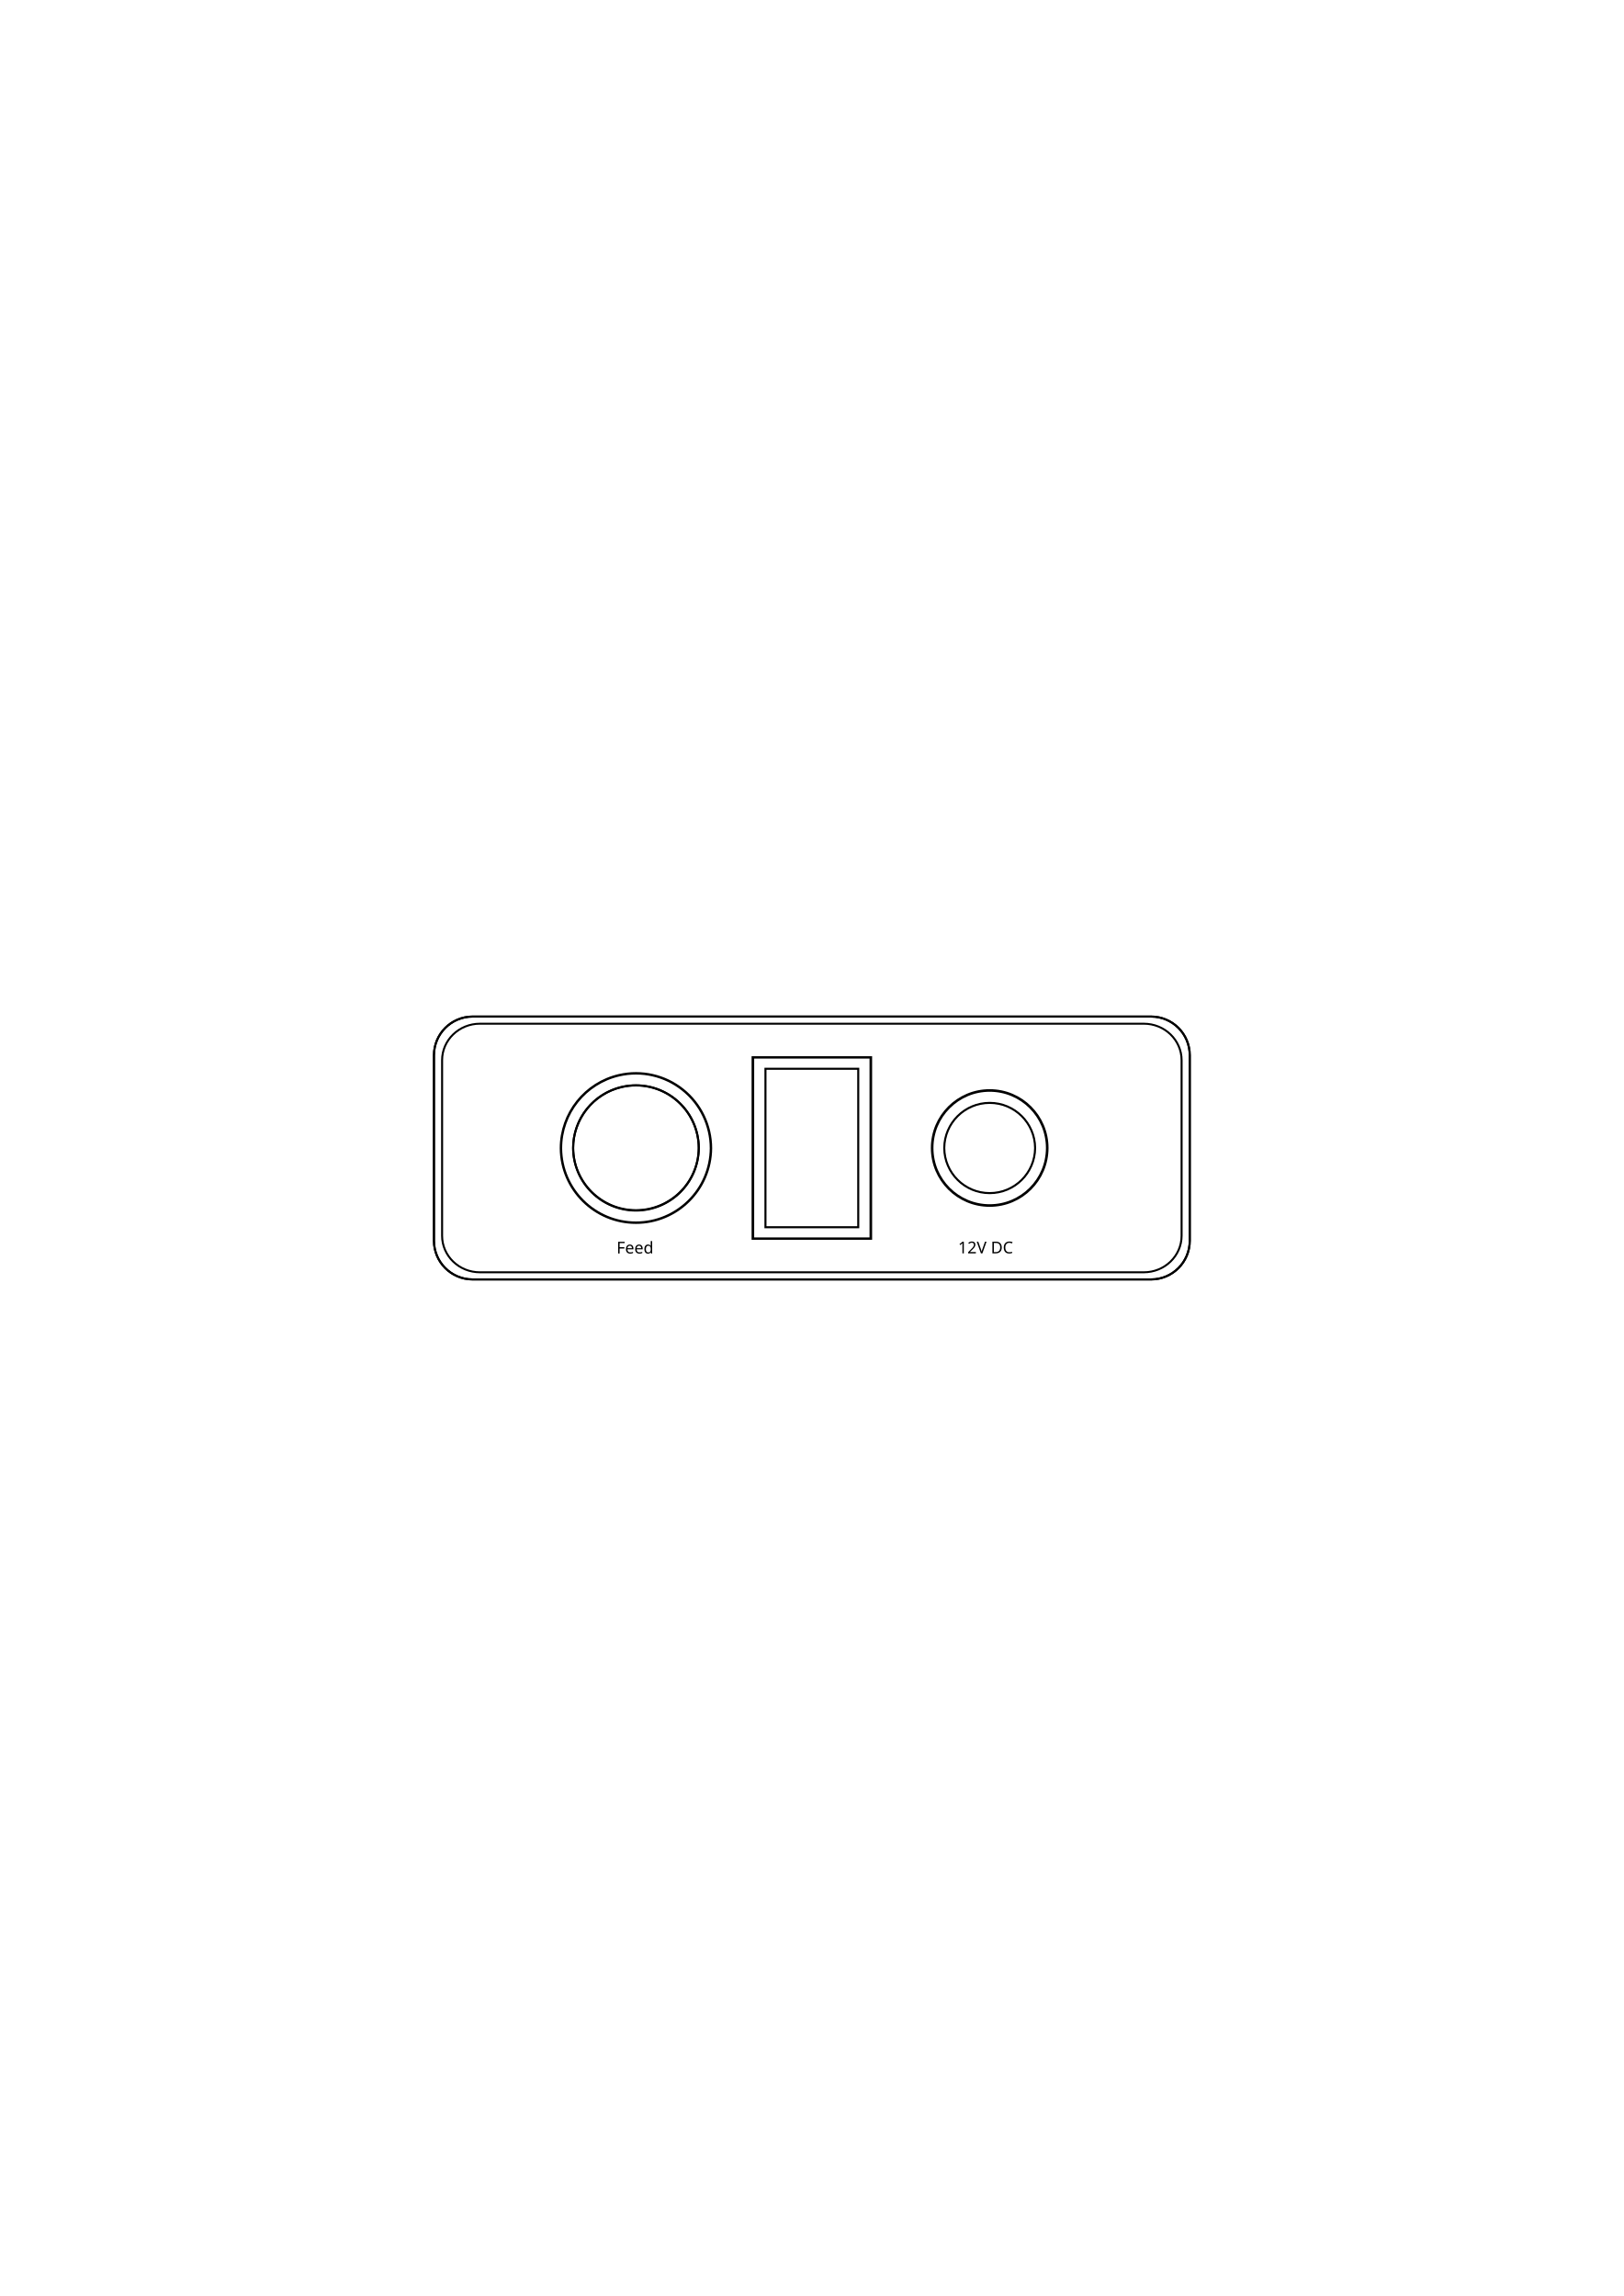
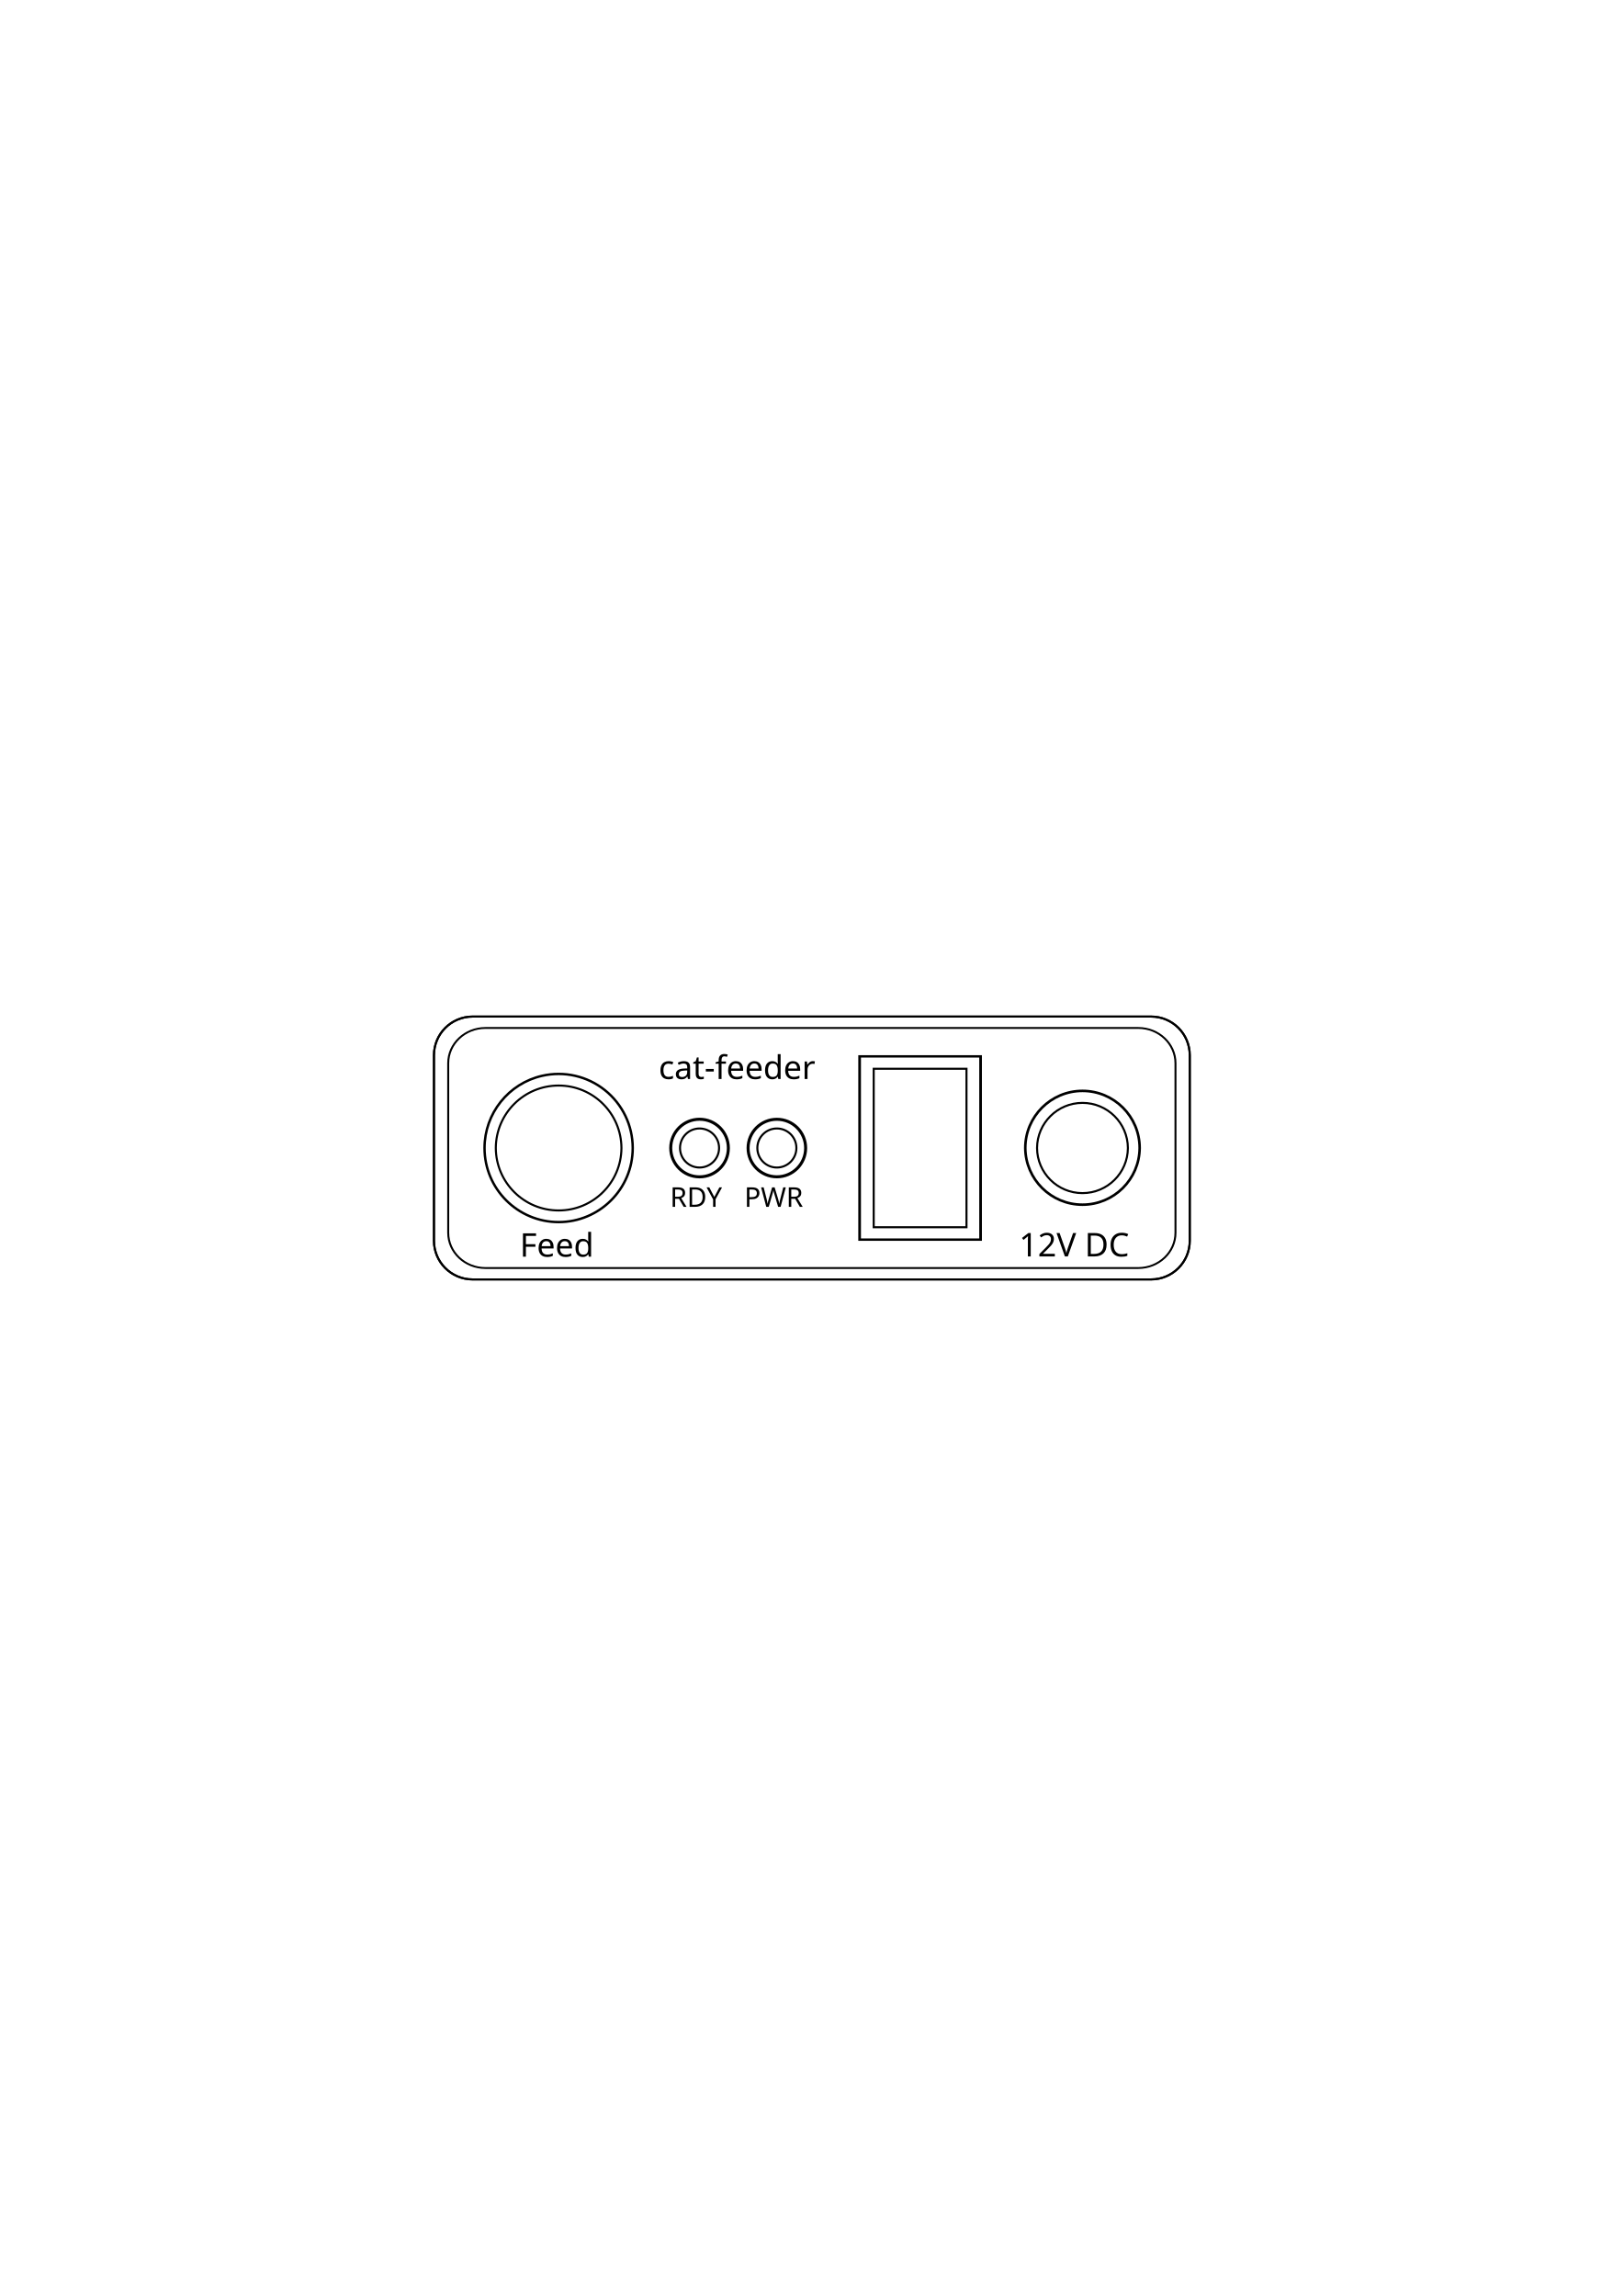
- <svg xmlns="http://www.w3.org/2000/svg" xmlns:xlink="http://www.w3.org/1999/xlink" viewBox="0 0 793.701 1122.52" width="793.701" height="1122.52" version="1.1" id="svg157">
-   <defs id="defs131" />
-   <g id="g155">
-     <path d="m 562.677,625.512 a 18.898,18.898 0 0 0 18.898,-18.898 V 515.905 A 18.898,18.898 0 0 0 562.677,497.008 H 231.024 a 18.898,18.898 0 0 0 -18.898,18.898 v 90.709 a 18.898,18.898 0 0 0 18.898,18.898 z" style="fill:none;stroke:#000000" id="path133" />
-     <path style="fill:none;stroke:#000000;stroke-opacity:1" xlink:href="#path135" id="path1554" d="m 231.023,497.008 a 18.898,18.898 0 0 0 -18.896,18.898 v 90.707 a 18.898,18.898 0 0 0 18.896,18.898 h 331.654 a 18.898,18.898 0 0 0 18.896,-18.898 v -90.707 a 18.898,18.898 0 0 0 -18.896,-18.898 z" transform="matrix(0.9784486,0,0,0.9458261,8.552489,30.4056)" />
-     <path d="m 212.126,606.614 v -90.709 a 18.898,18.898 0 0 1 18.898,-18.898 h 331.654 a 18.898,18.898 0 0 1 18.898,18.898 v 90.709 a 18.898,18.898 0 0 1 -18.898,18.898 H 231.024 a 18.898,18.898 0 0 1 -18.898,-18.898 z" style="fill:none;stroke:#000000" id="path135" />
-     <path style="fill:none;stroke:#000000;stroke-opacity:1" xlink:href="#path145" id="path758" d="m 483.779,539.055 a 22.205,22.205 0 0 0 -22.205,22.205 22.205,22.205 0 0 0 44.41,0 22.205,22.205 0 0 0 -22.205,-22.205 z" transform="matrix(1.266667,0,0,1.266667,-129.0074,-149.6693)" />
-     <path d="m 505.984,561.26 a 22.205,22.205 0 0 0 -44.409,0 22.205,22.205 0 0 0 44.409,0 z" style="fill:none;stroke:#000000" id="path145" />
-     <path style="fill:none;stroke:#000000" xlink:href="#path147" id="path533" d="m 304.033,531.328 a 30.709,30.709 0 0 0 -23.875,29.932 30.709,30.709 0 0 0 61.416,0 30.709,30.709 0 0 0 -37.541,-29.932 z" transform="translate(-9.4064141e-5,0.1218222)" />
-     <path style="fill:none;fill-opacity:1;stroke:#000000;stroke-width:1;stroke-dasharray:none;stroke-opacity:1" xlink:href="#path147" id="path754" d="m 304.033,531.328 a 30.709,30.709 0 0 0 -23.875,29.932 30.709,30.709 0 0 0 61.416,0 30.709,30.709 0 0 0 -37.541,-29.932 z" transform="matrix(1.193997,0,0,1.193997,-60.30716,-108.7368)" />
-     <path d="m 341.575,561.138 a 30.709,30.709 0 0 0 -61.417,0 30.709,30.709 0 0 0 61.417,0 z" style="fill:none;stroke:#000000" id="path147" />
-     <path style="fill:none;stroke:#000000;stroke-opacity:1" xlink:href="#path149" id="path756" d="M 374.174,522.52 V 600 h 45.354 v -77.48 z" transform="matrix(1.271067,0,0,1.143552,-107.5734,-80.57012)" />
-     <path d="m 419.528,600 h -45.354 v -77.48 h 45.354 z" style="fill:none;stroke:#000000" id="path149" />
-     <text xml:space="preserve" style="font-style:normal;font-variant:normal;font-weight:normal;font-stretch:normal;font-size:8px;font-family:sans-serif;-inkscape-font-specification:'sans-serif, Normal';font-variant-ligatures:normal;font-variant-caps:normal;font-variant-numeric:normal;font-variant-east-asian:normal;fill:#000000;fill-opacity:1" x="301.378" y="612.828" id="text419">
-       <tspan id="tspan417" x="301.378" y="612.828">Feed</tspan>
+ <svg xmlns="http://www.w3.org/2000/svg" xmlns:xlink="http://www.w3.org/1999/xlink" viewBox="0 0 793.701 1122.52" width="793.701" height="1122.52" version="1.1" id="svg1708">
+   <defs id="defs1684">
+     <marker id="DistanceX" orient="auto" refX="0.0" refY="0.0" style="overflow:visible">
+       <path d="M 3,-3 L -3,3 M 0,-5 L  0,5" style="stroke:#000000; stroke-width:0.5" id="path1672" />
+     </marker>
+     <pattern id="Hatch" patternUnits="userSpaceOnUse" width="8" height="8" x="0" y="0">
+       <path d="M8 4 l-4,4" stroke="#000000" stroke-width="0.25" linecap="square" id="path1675" />
+       <path d="M6 2 l-4,4" stroke="#000000" stroke-width="0.25" linecap="square" id="path1677" />
+       <path d="M4 0 l-4,4" stroke="#000000" stroke-width="0.25" linecap="square" id="path1679" />
+     </pattern>
+     <symbol id="*MODEL_SPACE" />
+     <symbol id="*PAPER_SPACE" />
+   </defs>
+   <g id="g1706">
+     <path d="m 562.677,625.512 a 18.898,18.898 0 0 0 18.898,-18.898 V 515.905 A 18.898,18.898 0 0 0 562.677,497.008 H 231.024 A 18.898,18.898 0 0 0 212.126,515.905 v 90.709 a 18.898,18.898 0 0 0 18.898,18.898 z" style="fill:none;stroke:#000000" id="path1686" />
+     <path style="fill:none;stroke:#000000" xlink:href="#path1688" id="path1835" d="m 231.023,497.008 a 18.898,18.898 0 0 0 -18.896,18.898 v 90.707 a 18.898,18.898 0 0 0 18.896,18.898 h 331.654 a 18.898,18.898 0 0 0 18.896,-18.898 v -90.707 a 18.898,18.898 0 0 0 -18.896,-18.898 z" transform="matrix(0.9622661,0,0,0.913308,14.97471,48.65672)" />
+     <path d="M 212.126,606.614 V 515.905 a 18.898,18.898 0 0 1 18.898,-18.898 h 331.654 a 18.898,18.898 0 0 1 18.898,18.898 v 90.709 A 18.898,18.898 0 0 1 562.677,625.512 H 231.024 A 18.898,18.898 0 0 1 212.126,606.614 Z" style="fill:none;stroke:#000000" id="path1688" />
+     <path style="fill:none;stroke:#000000" xlink:href="#path1692" id="path1845" d="m 529.135,539.068 a 22.205,22.205 0 0 0 -22.205,22.191 22.205,22.205 0 0 0 44.408,0 22.205,22.205 0 0 0 -22.203,-22.191 z" transform="matrix(1.259049,0,0,1.259049,-137.0714,-145.3737)" />
+     <path d="m 551.339,561.26 a 22.205,22.205 0 0 0 -44.409,0 22.205,22.205 0 0 0 44.409,0 z" style="fill:none;stroke:#000000" id="path1692" />
+     <path style="fill:none;stroke:#000000" xlink:href="#path1694" id="path1837" d="m 266.238,531.332 a 30.709,30.709 0 0 0 -23.877,29.928 30.709,30.709 0 0 0 61.418,0 30.709,30.709 0 0 0 -37.541,-29.928 z" transform="matrix(1.179479,0,0,1.179479,-49.0103,-100.7341)" />
+     <path d="m 303.78,561.26 a 30.709,30.709 0 0 0 -61.417,0 30.709,30.709 0 0 0 61.417,0 z" style="fill:none;stroke:#000000" id="path1694" />
+     <path style="fill:none;stroke:#000000" xlink:href="#path1696" id="path1839" d="m 341.953,551.723 a 9.543,9.543 0 0 0 -9.543,9.537 9.543,9.543 0 0 0 19.086,0 9.543,9.543 0 0 0 -9.543,-9.537 z" transform="matrix(1.476128,0,0,1.476128,-162.8133,-267.2135)" />
+     <path d="m 351.496,561.26 a 9.543,9.543 0 0 0 -19.087,0 9.543,9.543 0 0 0 19.087,0 z" style="fill:none;stroke:#000000" id="path1696" />
+     <path style="fill:none;stroke:#000000" xlink:href="#path1700" id="path1843" d="M 427.086,522.52 V 600 h 45.355 v -77.48 z" transform="matrix(1.303688,0,0,1.156356,-136.588,-87.75627)" />
+     <path d="m 427.087,522.52 h 45.354 v 77.48 h -45.354 z" style="fill:none;stroke:#000000" id="path1700" />
+     <path style="fill:none;stroke:#000000" xlink:href="#path1704" id="path1841" d="m 379.748,551.723 a 9.543,9.543 0 0 0 -9.543,9.537 9.543,9.543 0 0 0 19.086,0 9.543,9.543 0 0 0 -9.543,-9.537 z" transform="matrix(1.474081,0,0,1.474081,-180.0315,-266.0653)" />
+     <path d="m 389.291,561.26 a 9.543,9.543 0 0 0 -19.087,0 9.543,9.543 0 0 0 19.087,0 z" style="fill:none;stroke:#000000" id="path1704" />
+     <text xml:space="preserve" style="font-size:16px;font-family:sans-serif;-inkscape-font-specification:'sans-serif, Normal';fill:#000000;stroke:#000000;stroke-width:0" x="254.094" y="614.397" id="text1849">
+       <tspan id="tspan1847" x="254.094" y="614.397">Feed</tspan>
    </text>
-     <text xml:space="preserve" style="font-style:normal;font-variant:normal;font-weight:normal;font-stretch:normal;font-size:8px;font-family:sans-serif;-inkscape-font-specification:'sans-serif, Normal';font-variant-ligatures:normal;font-variant-caps:normal;font-variant-numeric:normal;font-variant-east-asian:normal;fill:#000000;fill-opacity:1" x="468.292" y="612.766" id="text477">
-       <tspan id="tspan475" x="468.292" y="612.766">12V DC</tspan>
+     <text xml:space="preserve" style="font-style:normal;font-variant:normal;font-weight:normal;font-stretch:normal;font-size:13.333px;font-family:sans-serif;-inkscape-font-specification:'sans-serif, Normal';font-variant-ligatures:normal;font-variant-caps:normal;font-variant-numeric:normal;font-variant-east-asian:normal;fill:#000000;stroke:#000000;stroke-width:0" x="327.513" y="590.028" id="text1853">
+       <tspan id="tspan1851" x="327.513" y="590.028">RDY</tspan>
+     </text>
+     <text xml:space="preserve" style="font-style:normal;font-variant:normal;font-weight:normal;font-stretch:normal;font-size:13.333px;font-family:sans-serif;-inkscape-font-specification:'sans-serif, Normal';font-variant-ligatures:normal;font-variant-caps:normal;font-variant-numeric:normal;font-variant-east-asian:normal;fill:#000000;stroke:#000000;stroke-width:0" x="363.824" y="590.028" id="text1857">
+       <tspan id="tspan1855" x="363.824" y="590.028">PWR</tspan>
+     </text>
+     <text xml:space="preserve" style="font-size:16px;font-family:sans-serif;-inkscape-font-specification:'sans-serif, Normal';fill:#000000;stroke:#000000;stroke-width:0" x="498.157" y="614.272" id="text1861">
+       <tspan id="tspan1859" x="498.157" y="614.272">12V DC</tspan>
+     </text>
+     <text xml:space="preserve" style="font-style:normal;font-variant:normal;font-weight:normal;font-stretch:normal;font-size:16px;font-family:sans-serif;-inkscape-font-specification:'sans-serif, Normal';font-variant-ligatures:normal;font-variant-caps:normal;font-variant-numeric:normal;font-variant-east-asian:normal;fill:#000000;stroke:#000000;stroke-width:0" x="321.962" y="527.529" id="text1865">
+       <tspan id="tspan1863" x="321.962" y="527.529">cat-feeder</tspan>
    </text>
  </g>
</svg>
